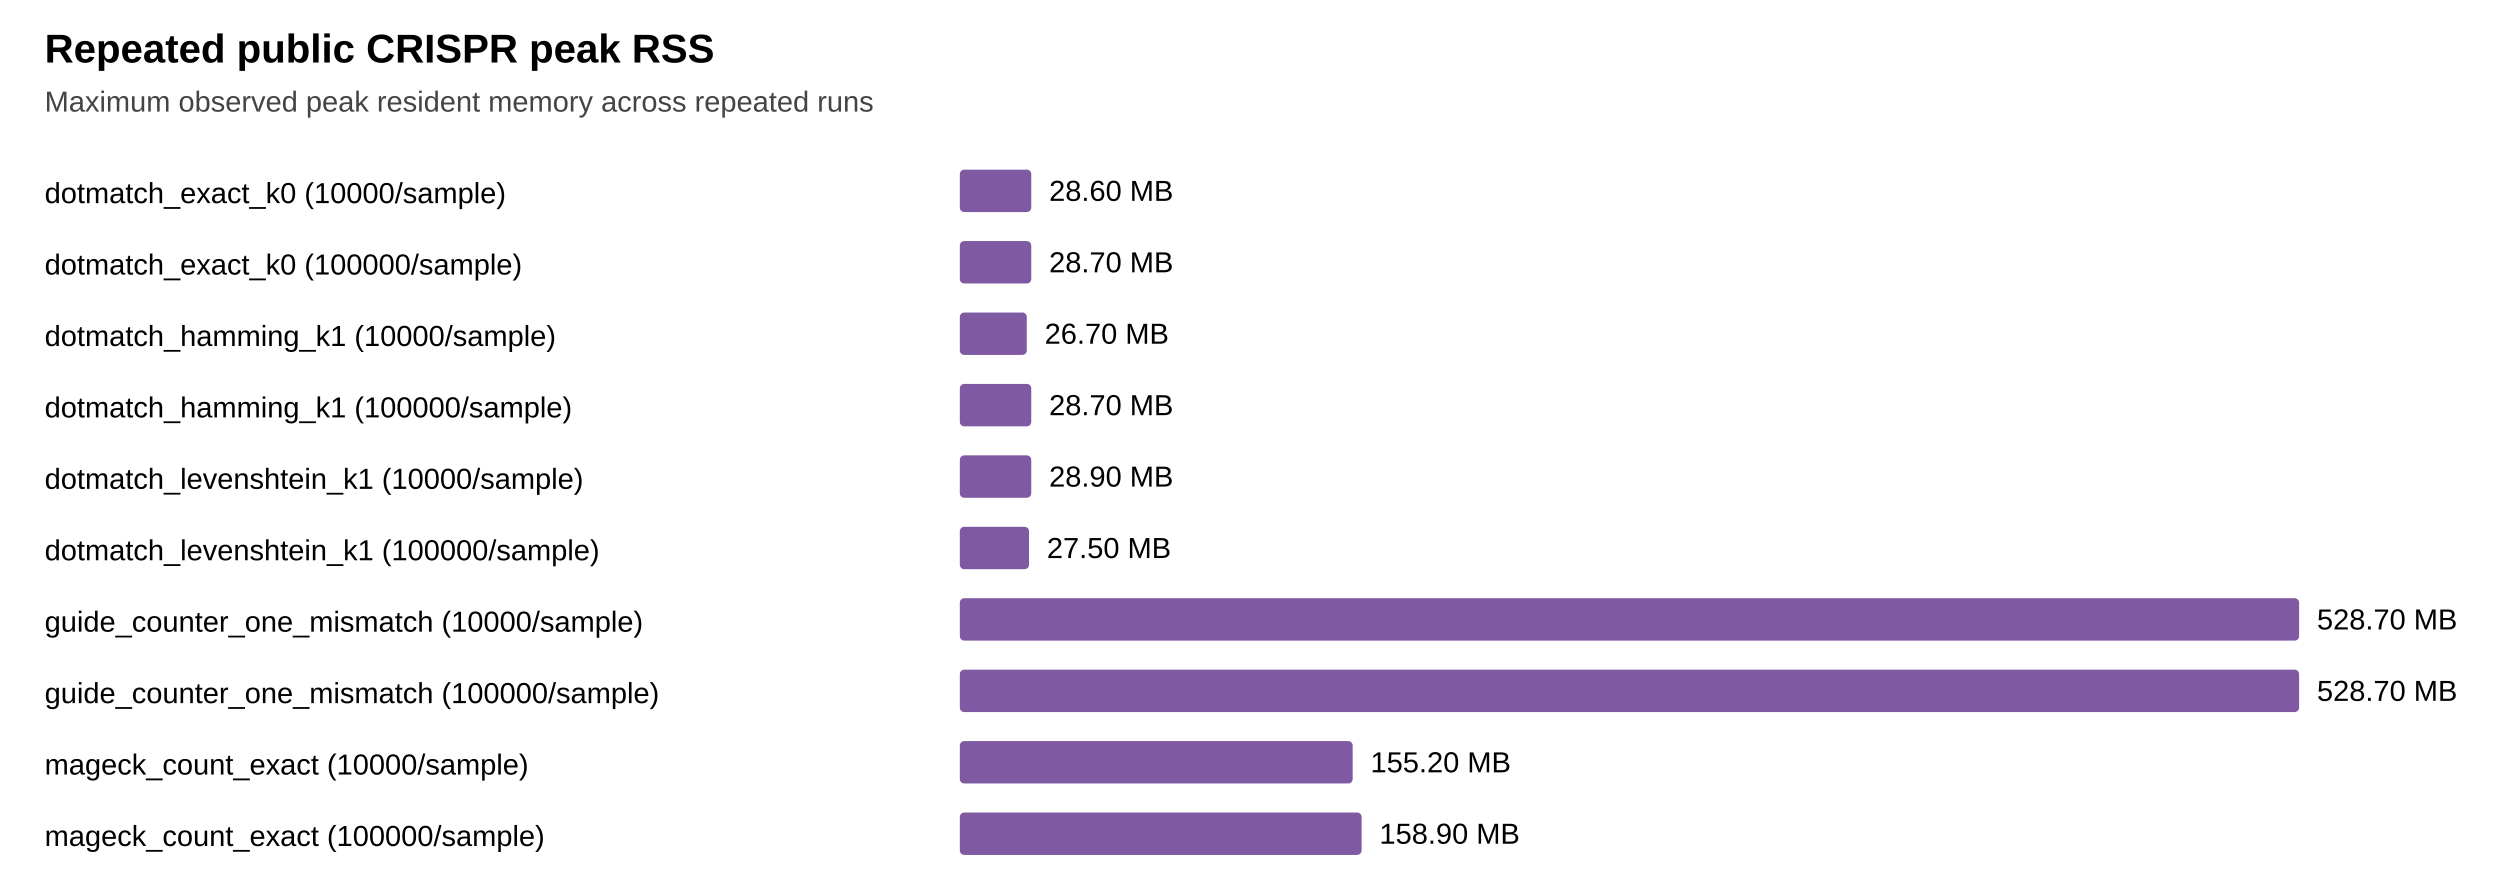
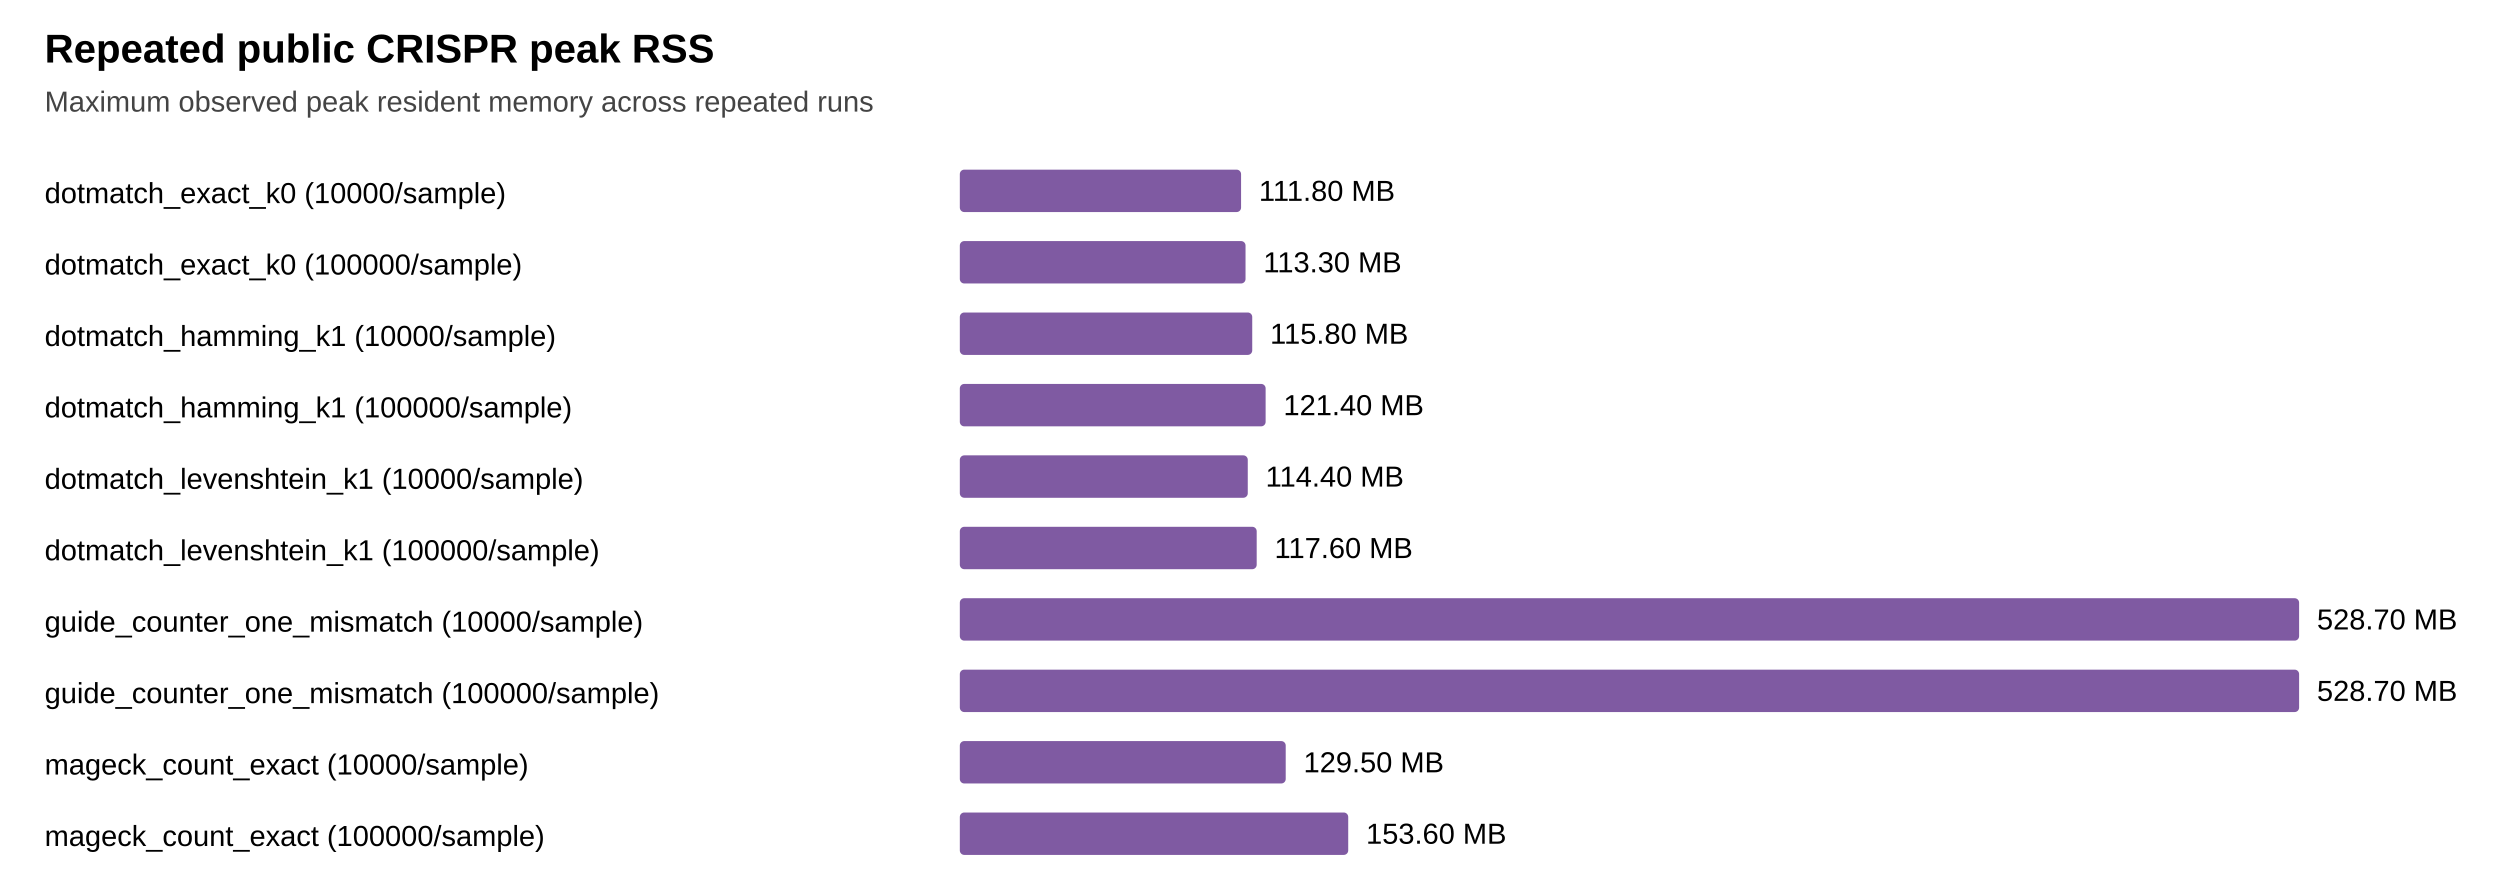
<svg xmlns="http://www.w3.org/2000/svg" width="1120" height="392" viewBox="0 0 1120 392">
  <style>text{font-family:Arial,sans-serif;font-size:13px}.title{font-size:18px;font-weight:700}.axis{fill:#444}.bar{fill:#7f5aa2}</style>
  <text class="title" x="20" y="28">Repeated public CRISPR peak RSS</text>
  <text class="axis" x="20" y="50">Maximum observed peak resident memory across repeated runs</text>
  <text x="20" y="91">dotmatch_exact_k0 (10000/sample)</text>
-   <rect class="bar" x="430" y="76" width="32" height="19" rx="2" />
-   <text x="470" y="90">28.60 MB</text>
+   <rect class="bar" x="430" y="76" width="126" height="19" rx="2" />
+   <text x="564" y="90">111.80 MB</text>
  <text x="20" y="123">dotmatch_exact_k0 (100000/sample)</text>
-   <rect class="bar" x="430" y="108" width="32" height="19" rx="2" />
-   <text x="470" y="122">28.70 MB</text>
+   <rect class="bar" x="430" y="108" width="128" height="19" rx="2" />
+   <text x="566" y="122">113.30 MB</text>
  <text x="20" y="155">dotmatch_hamming_k1 (10000/sample)</text>
-   <rect class="bar" x="430" y="140" width="30" height="19" rx="2" />
-   <text x="468" y="154">26.70 MB</text>
+   <rect class="bar" x="430" y="140" width="131" height="19" rx="2" />
+   <text x="569" y="154">115.80 MB</text>
  <text x="20" y="187">dotmatch_hamming_k1 (100000/sample)</text>
-   <rect class="bar" x="430" y="172" width="32" height="19" rx="2" />
-   <text x="470" y="186">28.70 MB</text>
+   <rect class="bar" x="430" y="172" width="137" height="19" rx="2" />
+   <text x="575" y="186">121.40 MB</text>
  <text x="20" y="219">dotmatch_levenshtein_k1 (10000/sample)</text>
-   <rect class="bar" x="430" y="204" width="32" height="19" rx="2" />
-   <text x="470" y="218">28.90 MB</text>
+   <rect class="bar" x="430" y="204" width="129" height="19" rx="2" />
+   <text x="567" y="218">114.40 MB</text>
  <text x="20" y="251">dotmatch_levenshtein_k1 (100000/sample)</text>
-   <rect class="bar" x="430" y="236" width="31" height="19" rx="2" />
-   <text x="469" y="250">27.50 MB</text>
+   <rect class="bar" x="430" y="236" width="133" height="19" rx="2" />
+   <text x="571" y="250">117.60 MB</text>
  <text x="20" y="283">guide_counter_one_mismatch (10000/sample)</text>
  <rect class="bar" x="430" y="268" width="600" height="19" rx="2" />
  <text x="1038" y="282">528.70 MB</text>
  <text x="20" y="315">guide_counter_one_mismatch (100000/sample)</text>
  <rect class="bar" x="430" y="300" width="600" height="19" rx="2" />
  <text x="1038" y="314">528.70 MB</text>
  <text x="20" y="347">mageck_count_exact (10000/sample)</text>
-   <rect class="bar" x="430" y="332" width="176" height="19" rx="2" />
-   <text x="614" y="346">155.20 MB</text>
+   <rect class="bar" x="430" y="332" width="146" height="19" rx="2" />
+   <text x="584" y="346">129.50 MB</text>
  <text x="20" y="379">mageck_count_exact (100000/sample)</text>
-   <rect class="bar" x="430" y="364" width="180" height="19" rx="2" />
-   <text x="618" y="378">158.90 MB</text>
+   <rect class="bar" x="430" y="364" width="174" height="19" rx="2" />
+   <text x="612" y="378">153.60 MB</text>
</svg>
